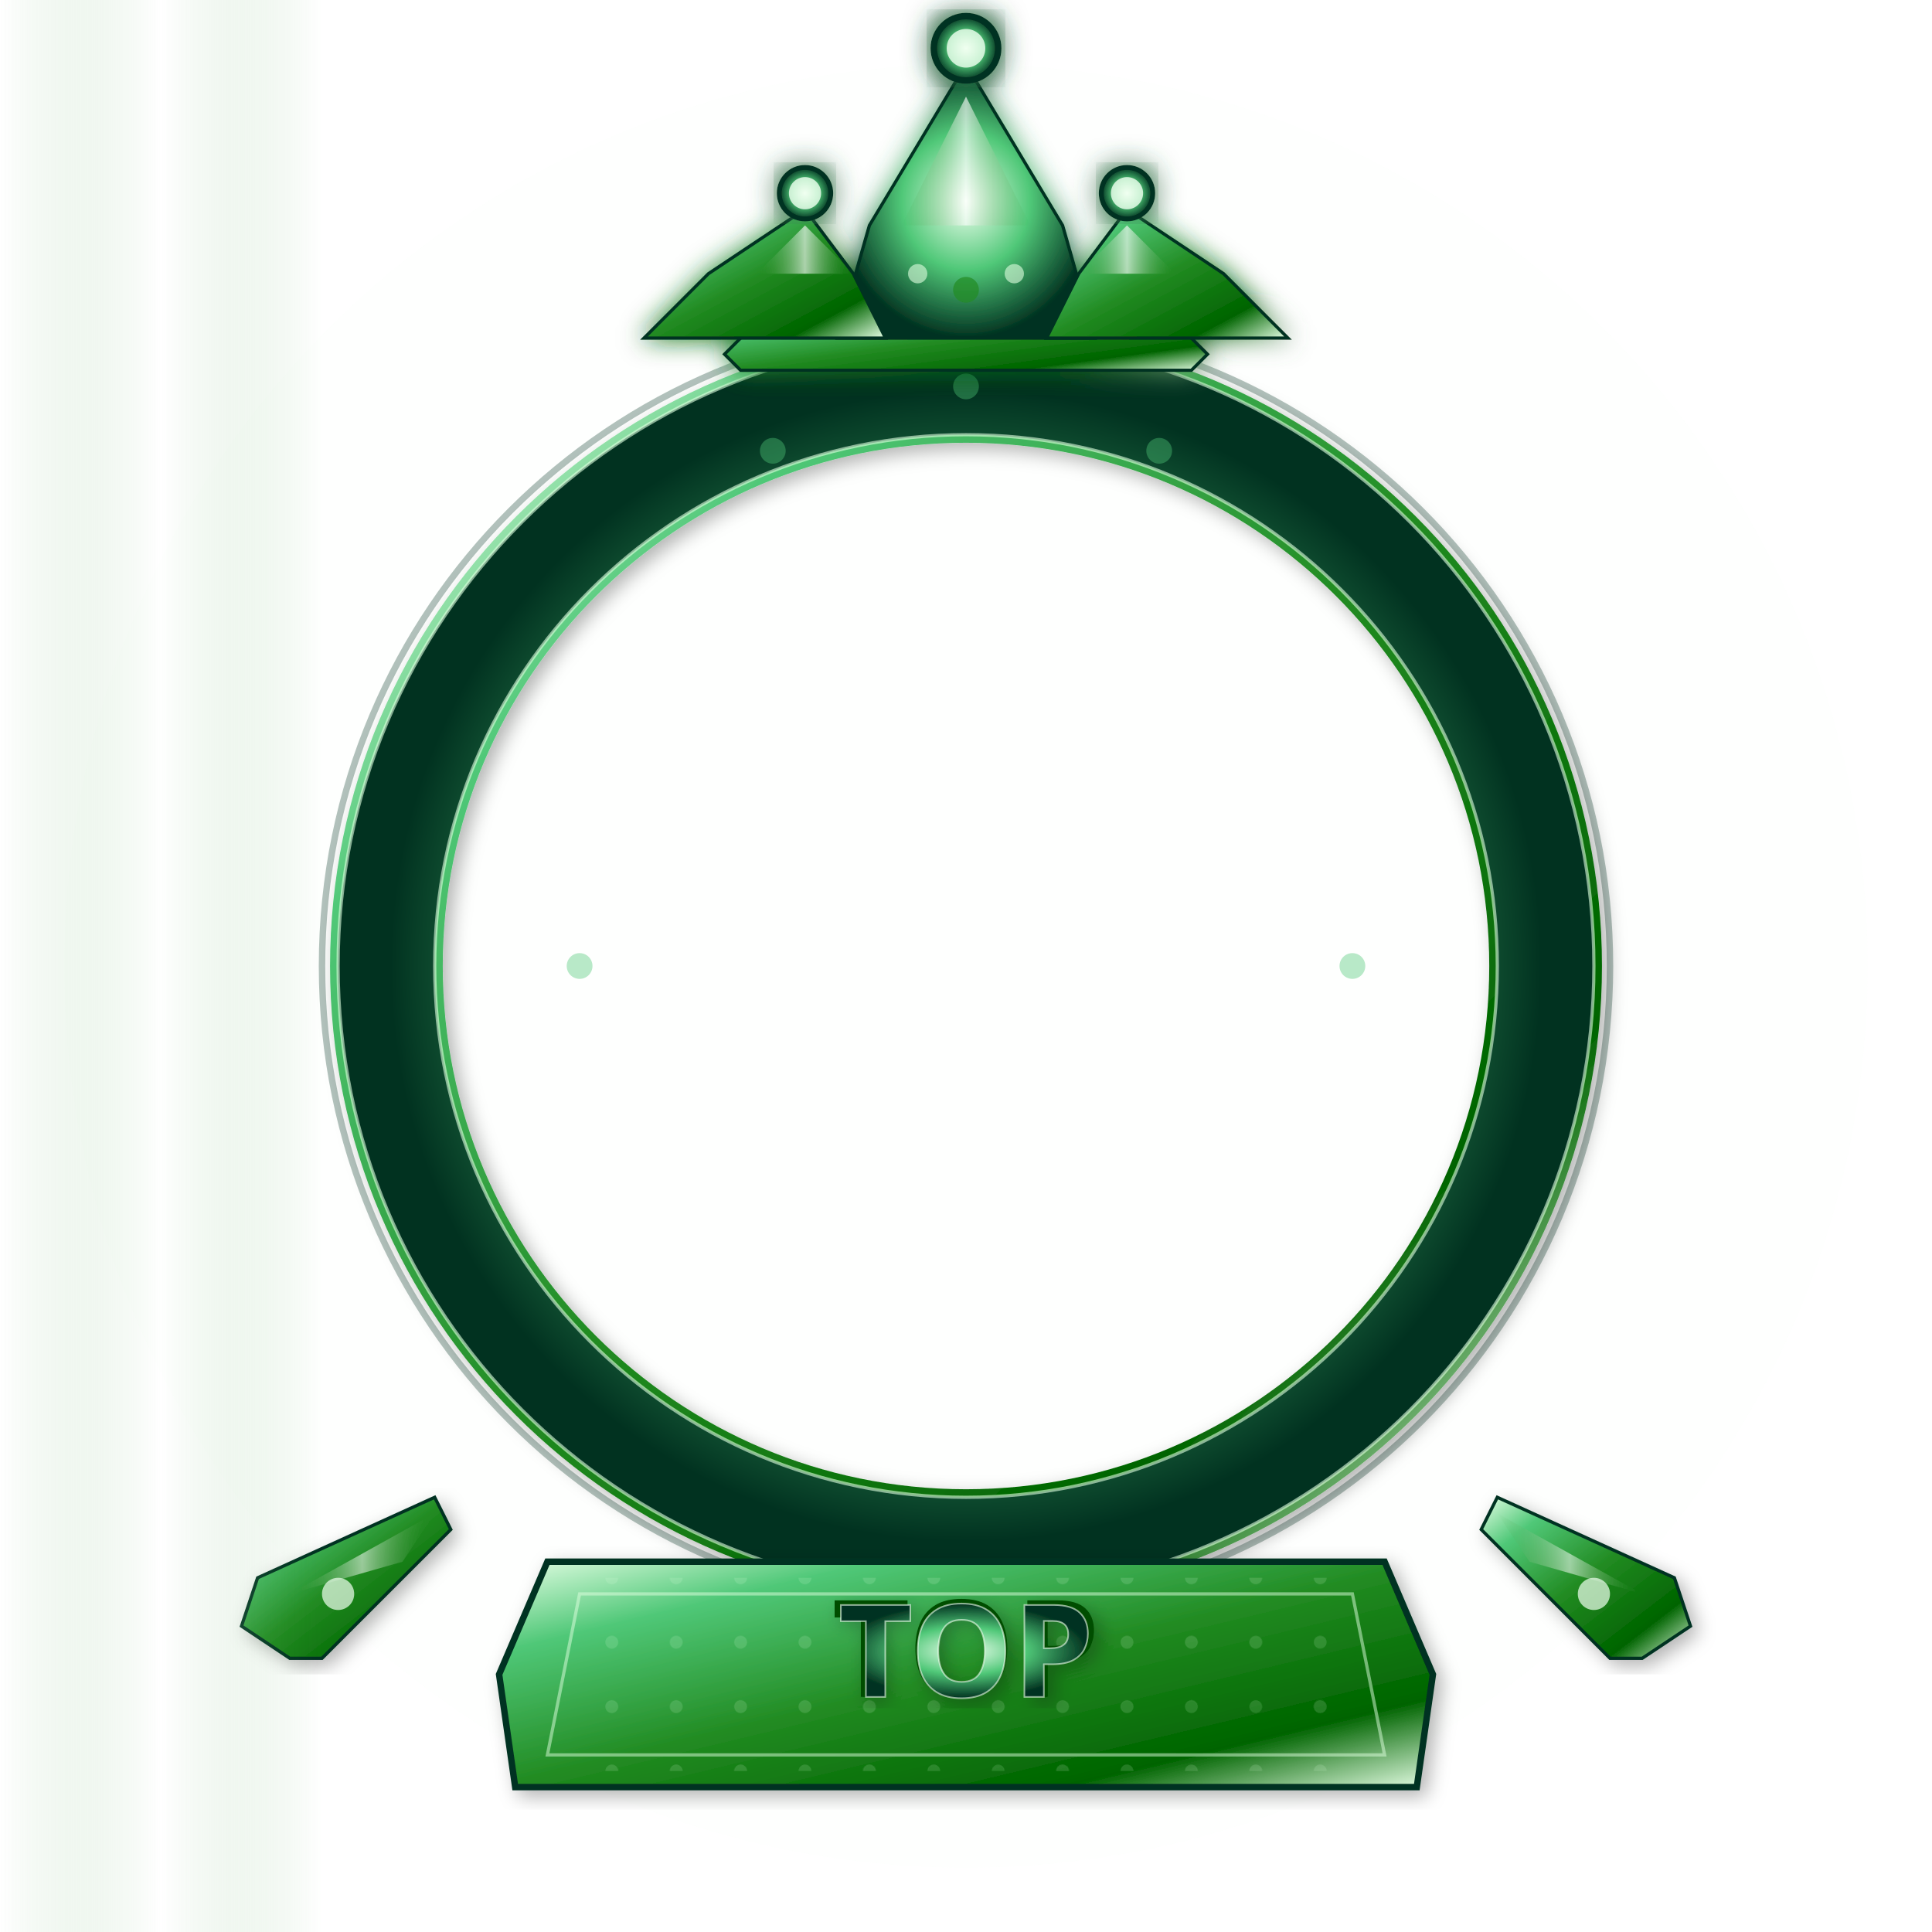
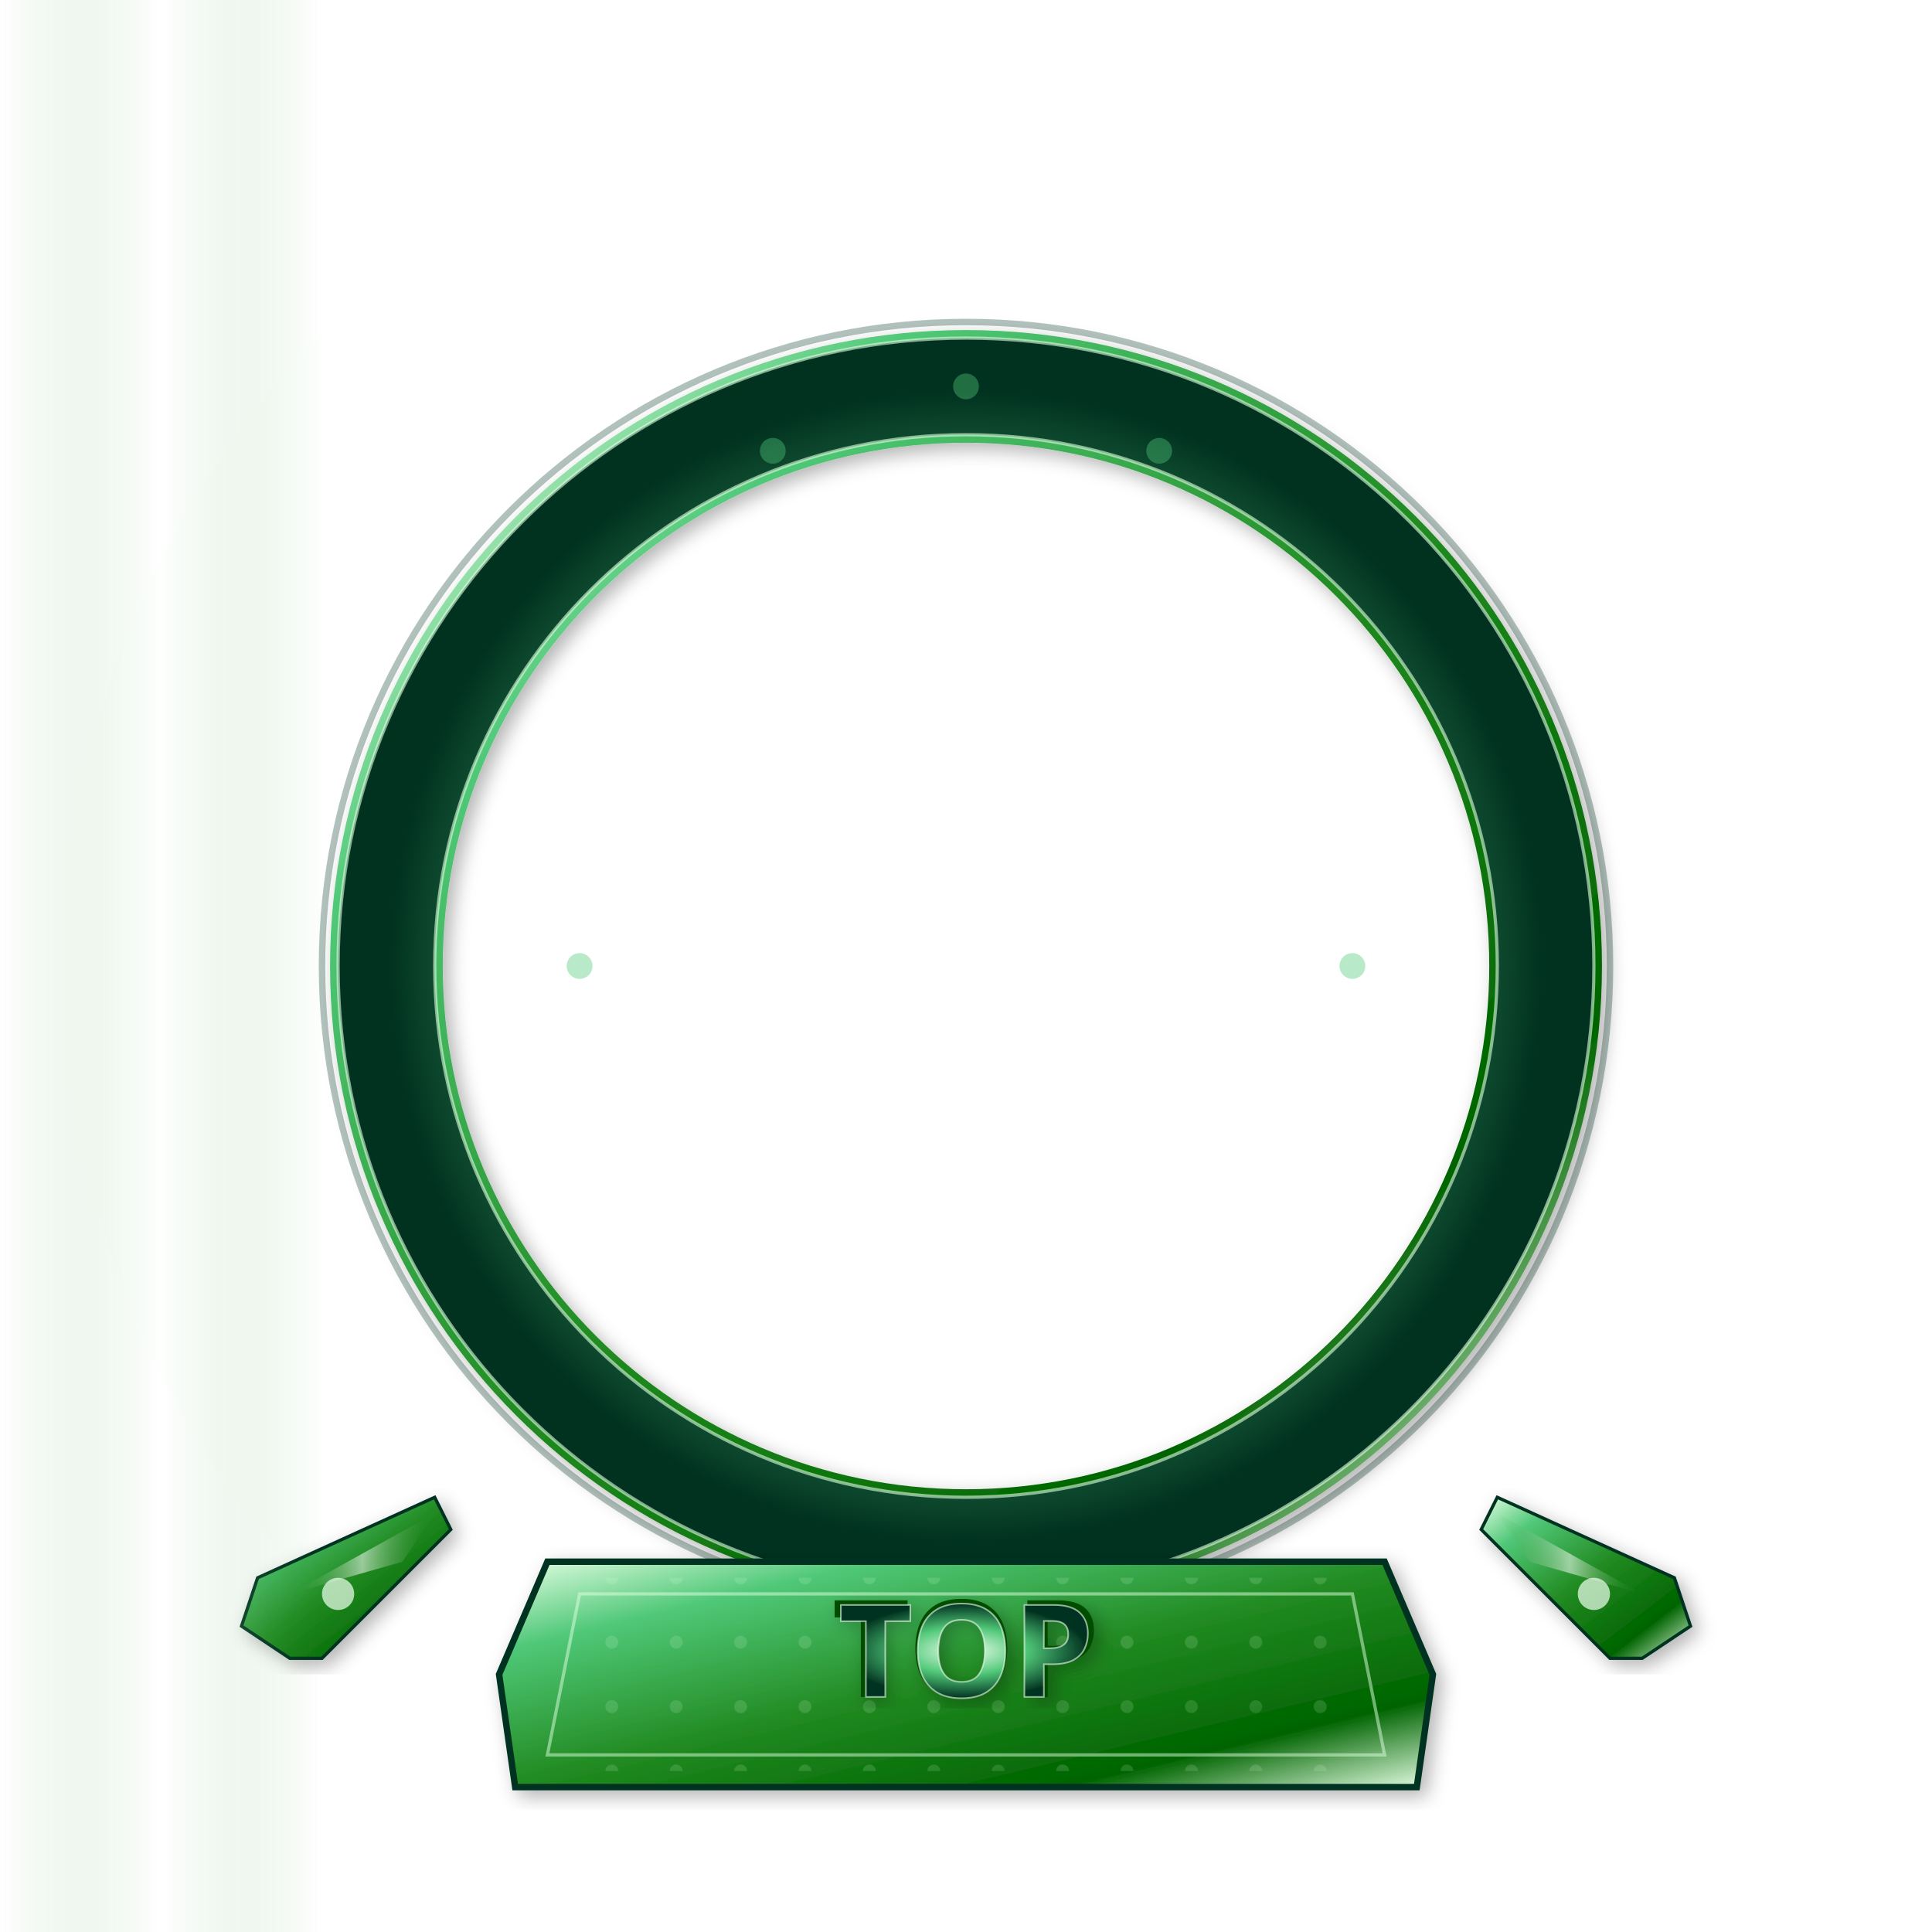
<svg xmlns="http://www.w3.org/2000/svg" width="600" height="600" viewBox="0 0 600 600">
  <defs>
    <linearGradient id="emeraldGradient1" x1="0" y1="0" x2="1" y2="1">
      <stop offset="0%" stop-color="#e6ffe6" />
      <stop offset="20%" stop-color="#50c878" />
      <stop offset="50%" stop-color="#228b22" />
      <stop offset="80%" stop-color="#006400" />
      <stop offset="100%" stop-color="#e6ffe6" />
    </linearGradient>
    <radialGradient id="emeraldRadial" cx="50%" cy="50%" r="50%">
      <stop offset="0%" stop-color="#f0fff0" />
      <stop offset="50%" stop-color="#50c878" />
      <stop offset="100%" stop-color="#013220" />
    </radialGradient>
    <linearGradient id="emeraldShine" x1="0" y1="0" x2="1" y2="0">
      <stop offset="0%" stop-color="#228b22" stop-opacity="0" />
      <stop offset="50%" stop-color="#ffffff" stop-opacity="0.9" />
      <stop offset="100%" stop-color="#228b22" stop-opacity="0" />
    </linearGradient>
    <filter id="glow">
      <feGaussianBlur stdDeviation="4" result="coloredBlur" />
      <feMerge>
        <feMergeNode in="coloredBlur" />
        <feMergeNode in="SourceGraphic" />
      </feMerge>
    </filter>
    <filter id="shadow">
      <feDropShadow dx="2" dy="2" stdDeviation="3" flood-opacity="0.3" />
    </filter>
    <pattern id="ornament" x="0" y="0" width="20" height="20" patternUnits="userSpaceOnUse">
      <circle cx="10" cy="10" r="2" fill="#e0ffe0" opacity="0.5" />
    </pattern>
  </defs>
  <circle cx="300" cy="300" r="280" fill="#f0fff0" opacity="0.1" />
  <circle cx="300" cy="300" r="200" fill="none" stroke="#013220" stroke-width="2" opacity="0.3" />
  <circle cx="300" cy="300" r="180" fill="none" stroke="url(#emeraldGradient1)" stroke-width="35" filter="url(#shadow)" />
  <circle cx="300" cy="300" r="180" fill="none" stroke="url(#emeraldRadial)" stroke-width="30" />
  <circle cx="300" cy="300" r="195" fill="none" stroke="#e0ffe0" stroke-width="1" opacity="0.6" />
  <circle cx="300" cy="300" r="165" fill="none" stroke="#e0ffe0" stroke-width="1" opacity="0.6" />
  <g opacity="0.4">
    <circle cx="300" cy="120" r="4" fill="#50c878" />
    <circle cx="240" cy="140" r="4" fill="#50c878" />
    <circle cx="360" cy="140" r="4" fill="#50c878" />
    <circle cx="180" cy="300" r="4" fill="#50c878" />
    <circle cx="420" cy="300" r="4" fill="#50c878" />
  </g>
-   <g filter="url(#glow)">
-     <path d="M240,95 L360,95 L375,110 L370,115 L230,115 L225,110 Z" fill="url(#emeraldGradient1)" stroke="#013220" stroke-width="1" />
-     <rect x="240" y="100" width="120" height="5" fill="url(#ornament)" />
-     <path d="M300,20 L270,70 L260,105 L340,105 L330,70 Z" fill="url(#emeraldRadial)" stroke="#013220" stroke-width="1" />
-     <path d="M300,30 L280,70 L320,70 Z" fill="url(#emeraldShine)" opacity="0.7" />
-     <path d="M250,65 L220,85 L200,105 L275,105 L265,85 Z" fill="url(#emeraldGradient1)" stroke="#013220" stroke-width="1" />
-     <path d="M250,70 L235,85 L265,85 Z" fill="url(#emeraldShine)" opacity="0.7" />
-     <path d="M350,65 L380,85 L400,105 L325,105 L335,85 Z" fill="url(#emeraldGradient1)" stroke="#013220" stroke-width="1" />
-     <path d="M350,70 L365,85 L335,85 Z" fill="url(#emeraldShine)" opacity="0.7" />
-     <circle cx="300" cy="15" r="10" fill="url(#emeraldRadial)" stroke="#013220" stroke-width="2" filter="url(#glow)" />
-     <circle cx="300" cy="15" r="6" fill="#f0fff0" opacity="0.8" />
-     <circle cx="250" cy="60" r="8" fill="url(#emeraldRadial)" stroke="#013220" stroke-width="1.5" filter="url(#glow)" />
-     <circle cx="250" cy="60" r="5" fill="#f0fff0" opacity="0.8" />
-     <circle cx="350" cy="60" r="8" fill="url(#emeraldRadial)" stroke="#013220" stroke-width="1.5" filter="url(#glow)" />
-     <circle cx="350" cy="60" r="5" fill="#f0fff0" opacity="0.8" />
-     <circle cx="285" cy="85" r="3" fill="#e0ffe0" opacity="0.6" />
-     <circle cx="315" cy="85" r="3" fill="#e0ffe0" opacity="0.6" />
-     <circle cx="300" cy="90" r="4" fill="#228b22" opacity="0.7" />
-   </g>
  <g filter="url(#shadow)">
    <path d="M135,465 L80,490 L75,505 L90,515 L100,515 L110,505 L140,475 Z" fill="url(#emeraldGradient1)" stroke="#013220" stroke-width="1" />
    <path d="M135,470 L90,495 L125,485 Z" fill="url(#emeraldShine)" opacity="0.6" />
    <circle cx="105" cy="495" r="5" fill="#f0fff0" opacity="0.7" />
    <path d="M465,465 L520,490 L525,505 L510,515 L500,515 L490,505 L460,475 Z" fill="url(#emeraldGradient1)" stroke="#013220" stroke-width="1" />
    <path d="M465,470 L510,495 L475,485 Z" fill="url(#emeraldShine)" opacity="0.6" />
    <circle cx="495" cy="495" r="5" fill="#f0fff0" opacity="0.7" />
  </g>
  <g filter="url(#shadow)">
    <path d="M170,485 L430,485 L445,520 L440,555 L160,555 L155,520 Z" fill="url(#emeraldGradient1)" stroke="#013220" stroke-width="2" />
    <rect x="175" y="490" width="250" height="60" fill="url(#ornament)" opacity="0.3" />
    <path d="M180,495 L420,495 L430,545 L170,545 Z" fill="none" stroke="#e0ffe0" stroke-width="1" opacity="0.5" />
    <text x="300" y="527" text-anchor="middle" fill="#004d00" font-size="42" font-family="Arial Black" font-weight="bold" filter="url(#shadow)">TOP</text>
    <text x="300" y="527" text-anchor="middle" fill="url(#emeraldRadial)" font-size="40" font-family="Arial Black" font-weight="bold">TOP</text>
    <text x="300" y="527" text-anchor="middle" fill="none" stroke="#f0fff0" stroke-width="0.5" font-size="40" font-family="Arial Black" font-weight="bold" opacity="0.6">TOP</text>
  </g>
  <rect x="0" y="0" width="100" height="600" fill="url(#emeraldShine)" opacity="0.3">
    <animateTransform attributeName="transform" type="translate" from="-100 0" to="700 0" dur="3s" repeatCount="indefinite" />
  </rect>
</svg>
